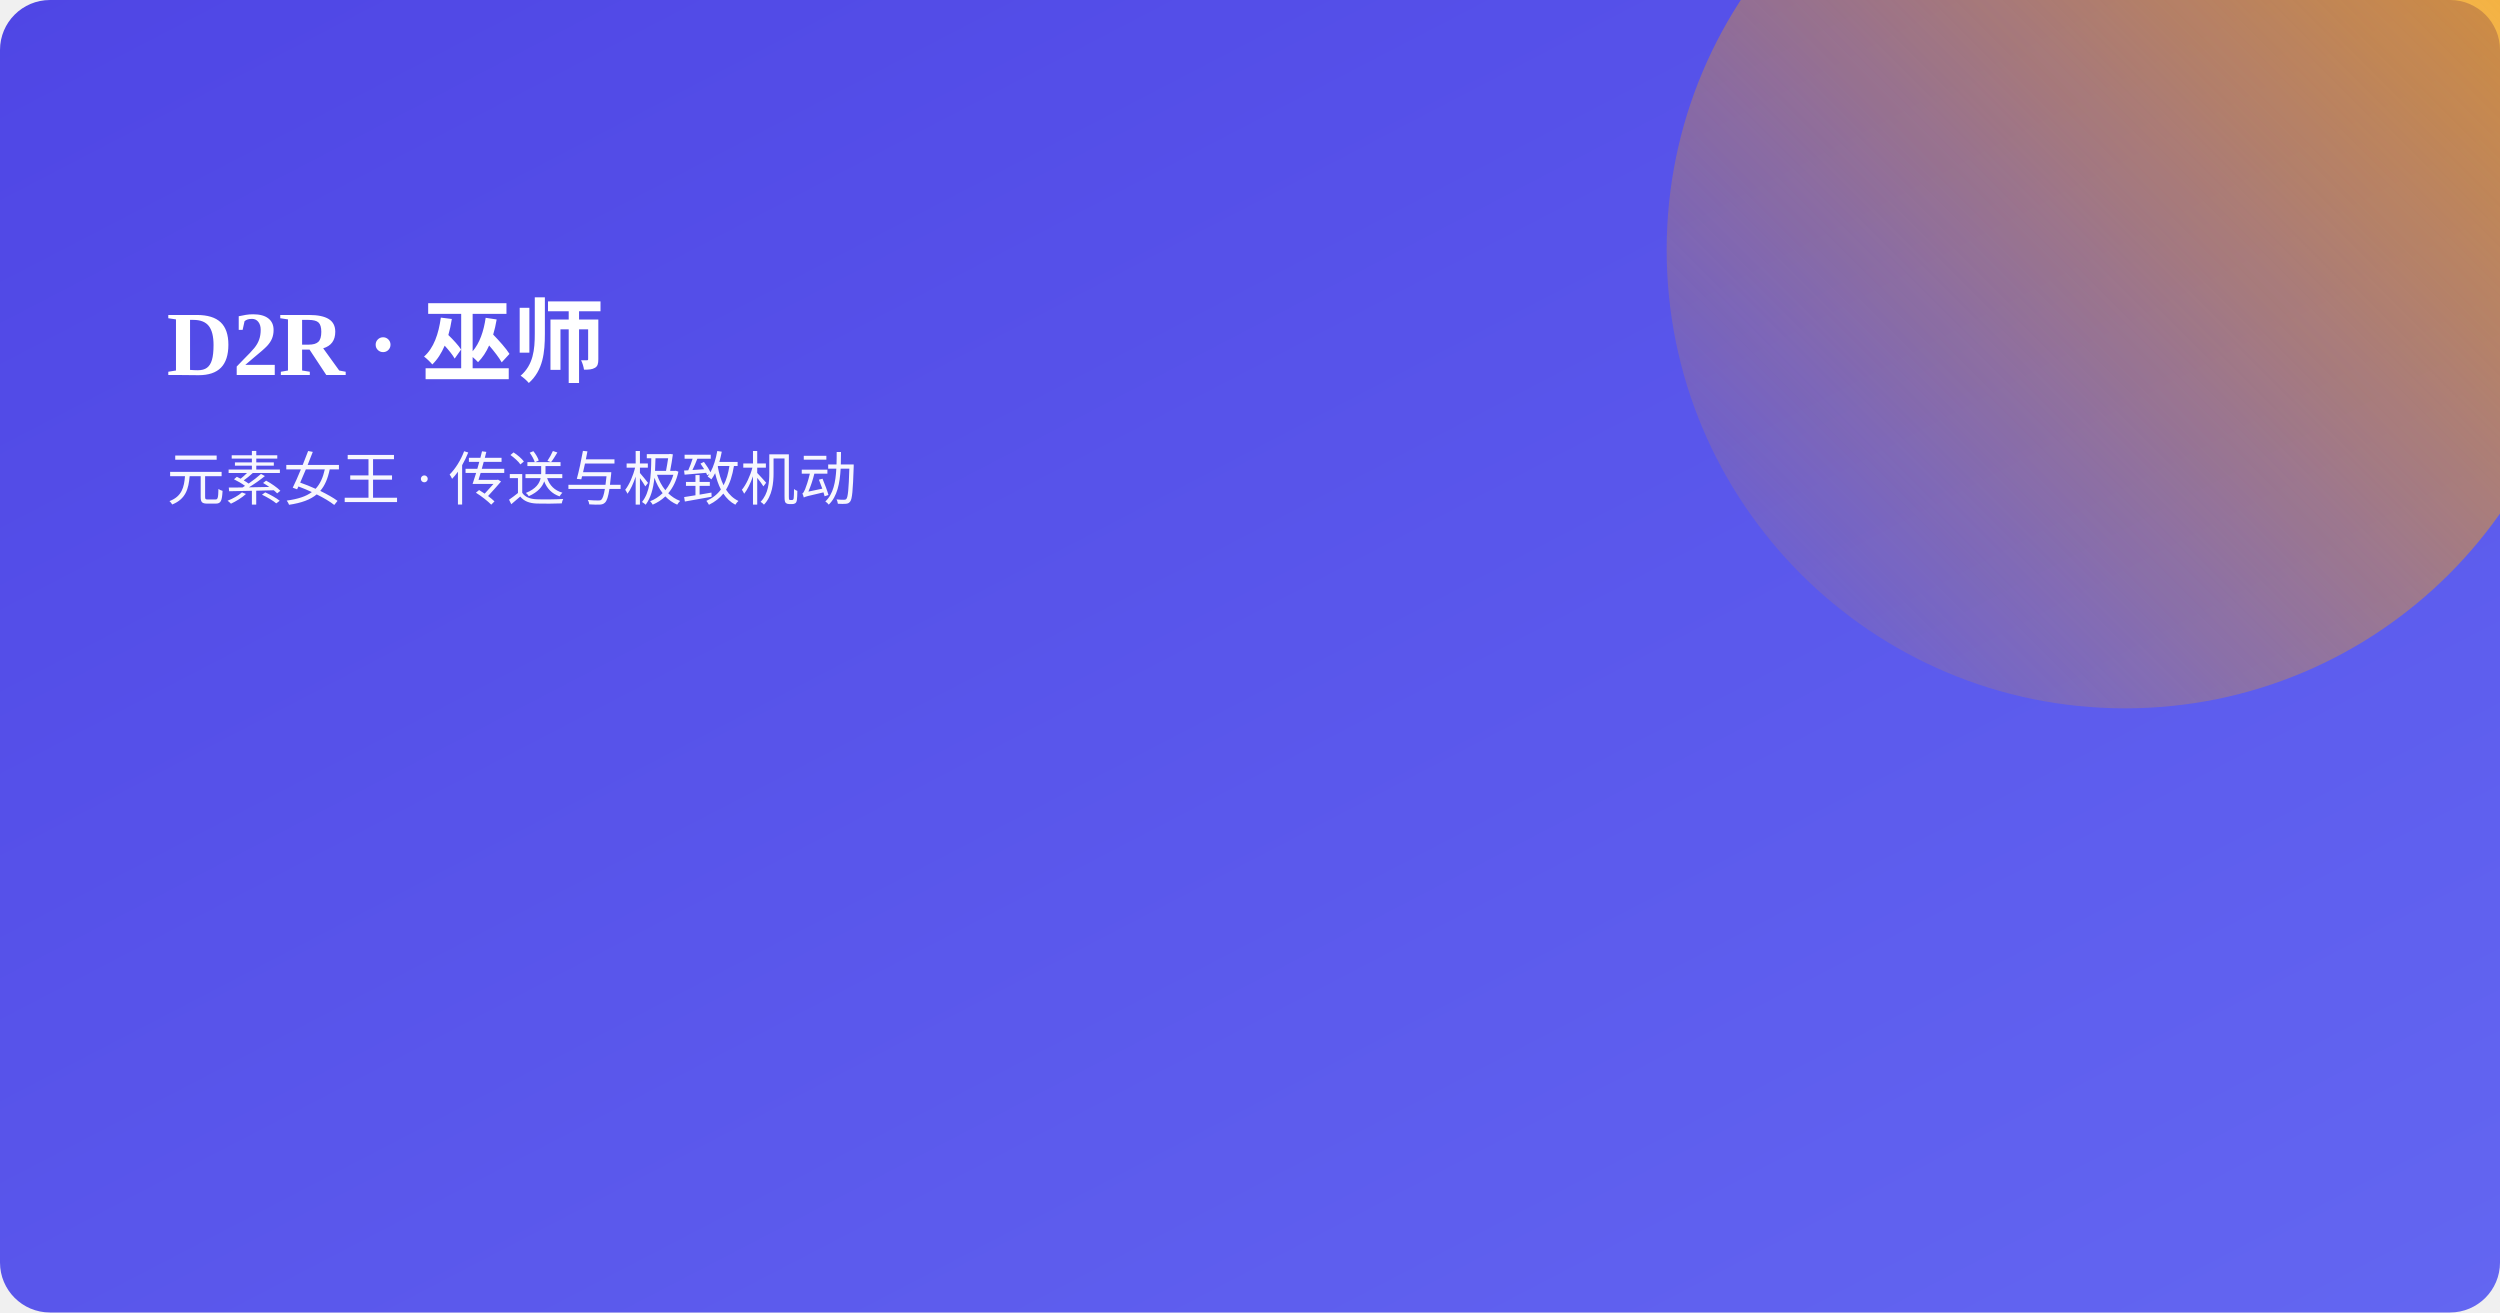
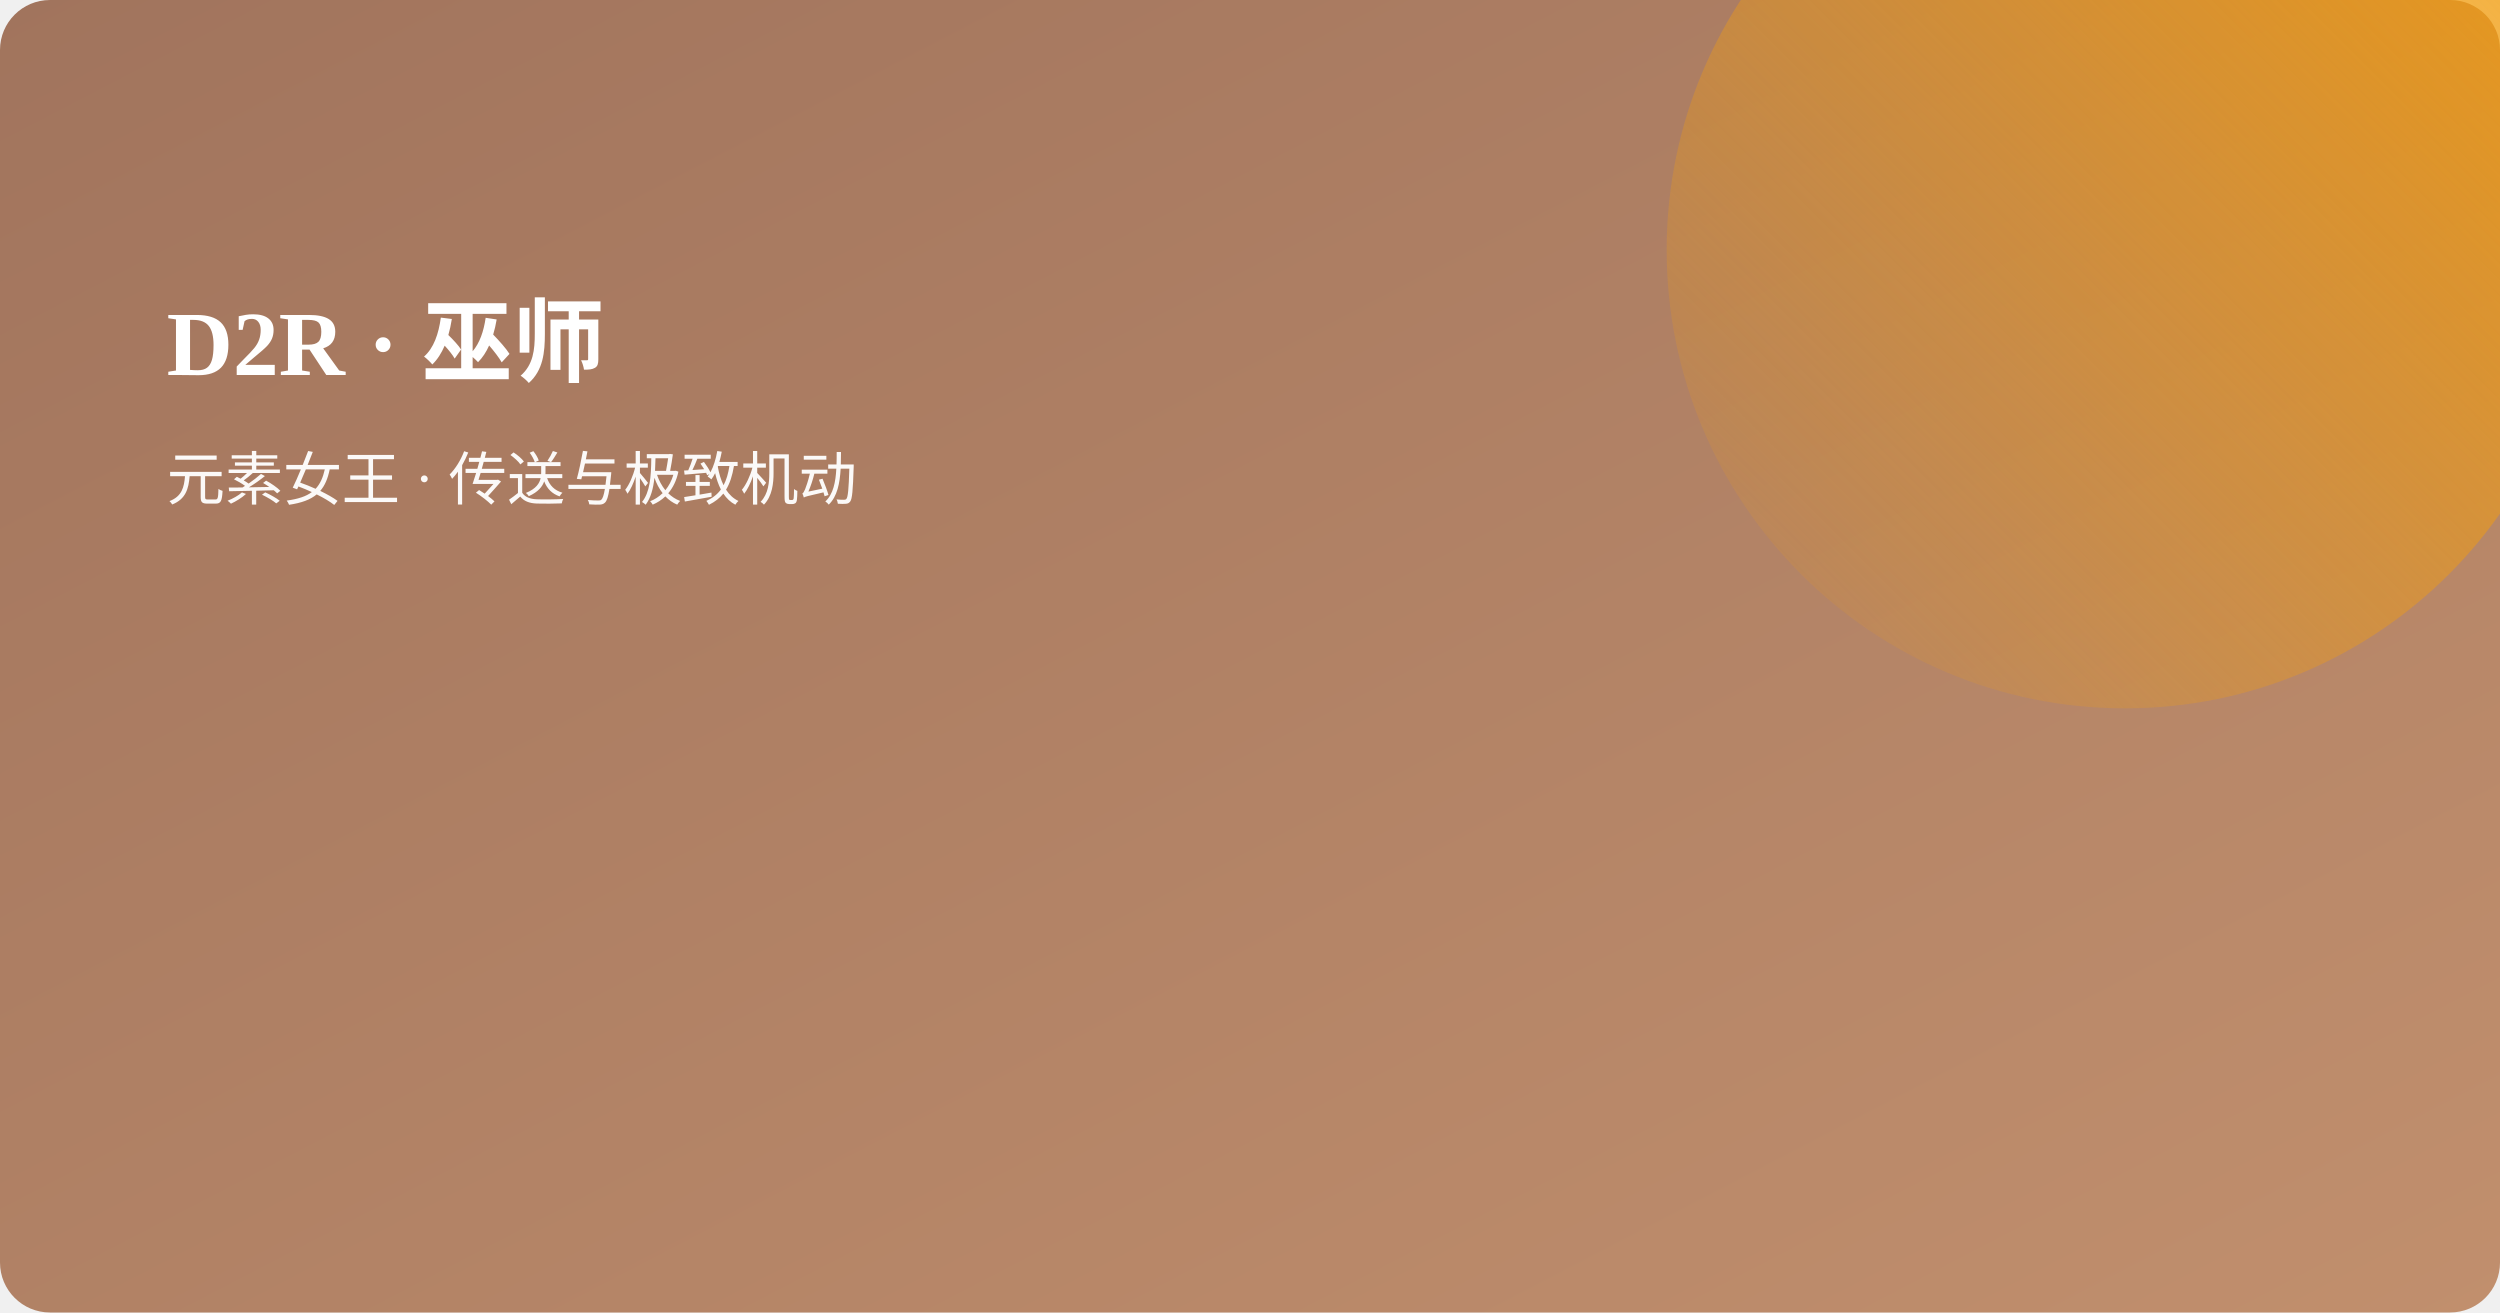
<svg xmlns="http://www.w3.org/2000/svg" viewBox="0 0 1200 630" role="img" aria-label="D2R Sorceress">
  <defs>
    <linearGradient id="g1" x1="0" y1="0" x2="1" y2="1">
-       <stop offset="0" stop-color="#4F46E5" />
-       <stop offset="1" stop-color="#6366F1" />
+       <stop offset="0" stop-color="#A1745D" />
+       <stop offset="1" stop-color="#C18F6D" />
    </linearGradient>
    <linearGradient id="g2" x1="1" y1="0" x2="0" y2="1">
      <stop offset="0" stop-color="#F59E0B" stop-opacity=".9" />
      <stop offset="1" stop-color="#F59E0B" stop-opacity="0" />
    </linearGradient>
  </defs>
  <rect width="1200" height="630" rx="24" fill="url(#g1)" />
  <circle cx="1020" cy="120" r="220" fill="url(#g2)" />
  <g fill="#fff">
    <text x="80" y="180" font-size="44" font-weight="700">D2R · 巫师</text>
    <text x="80" y="240" font-size="28" opacity=".95">元素女王 · 传送与极致机动</text>
  </g>
</svg>
